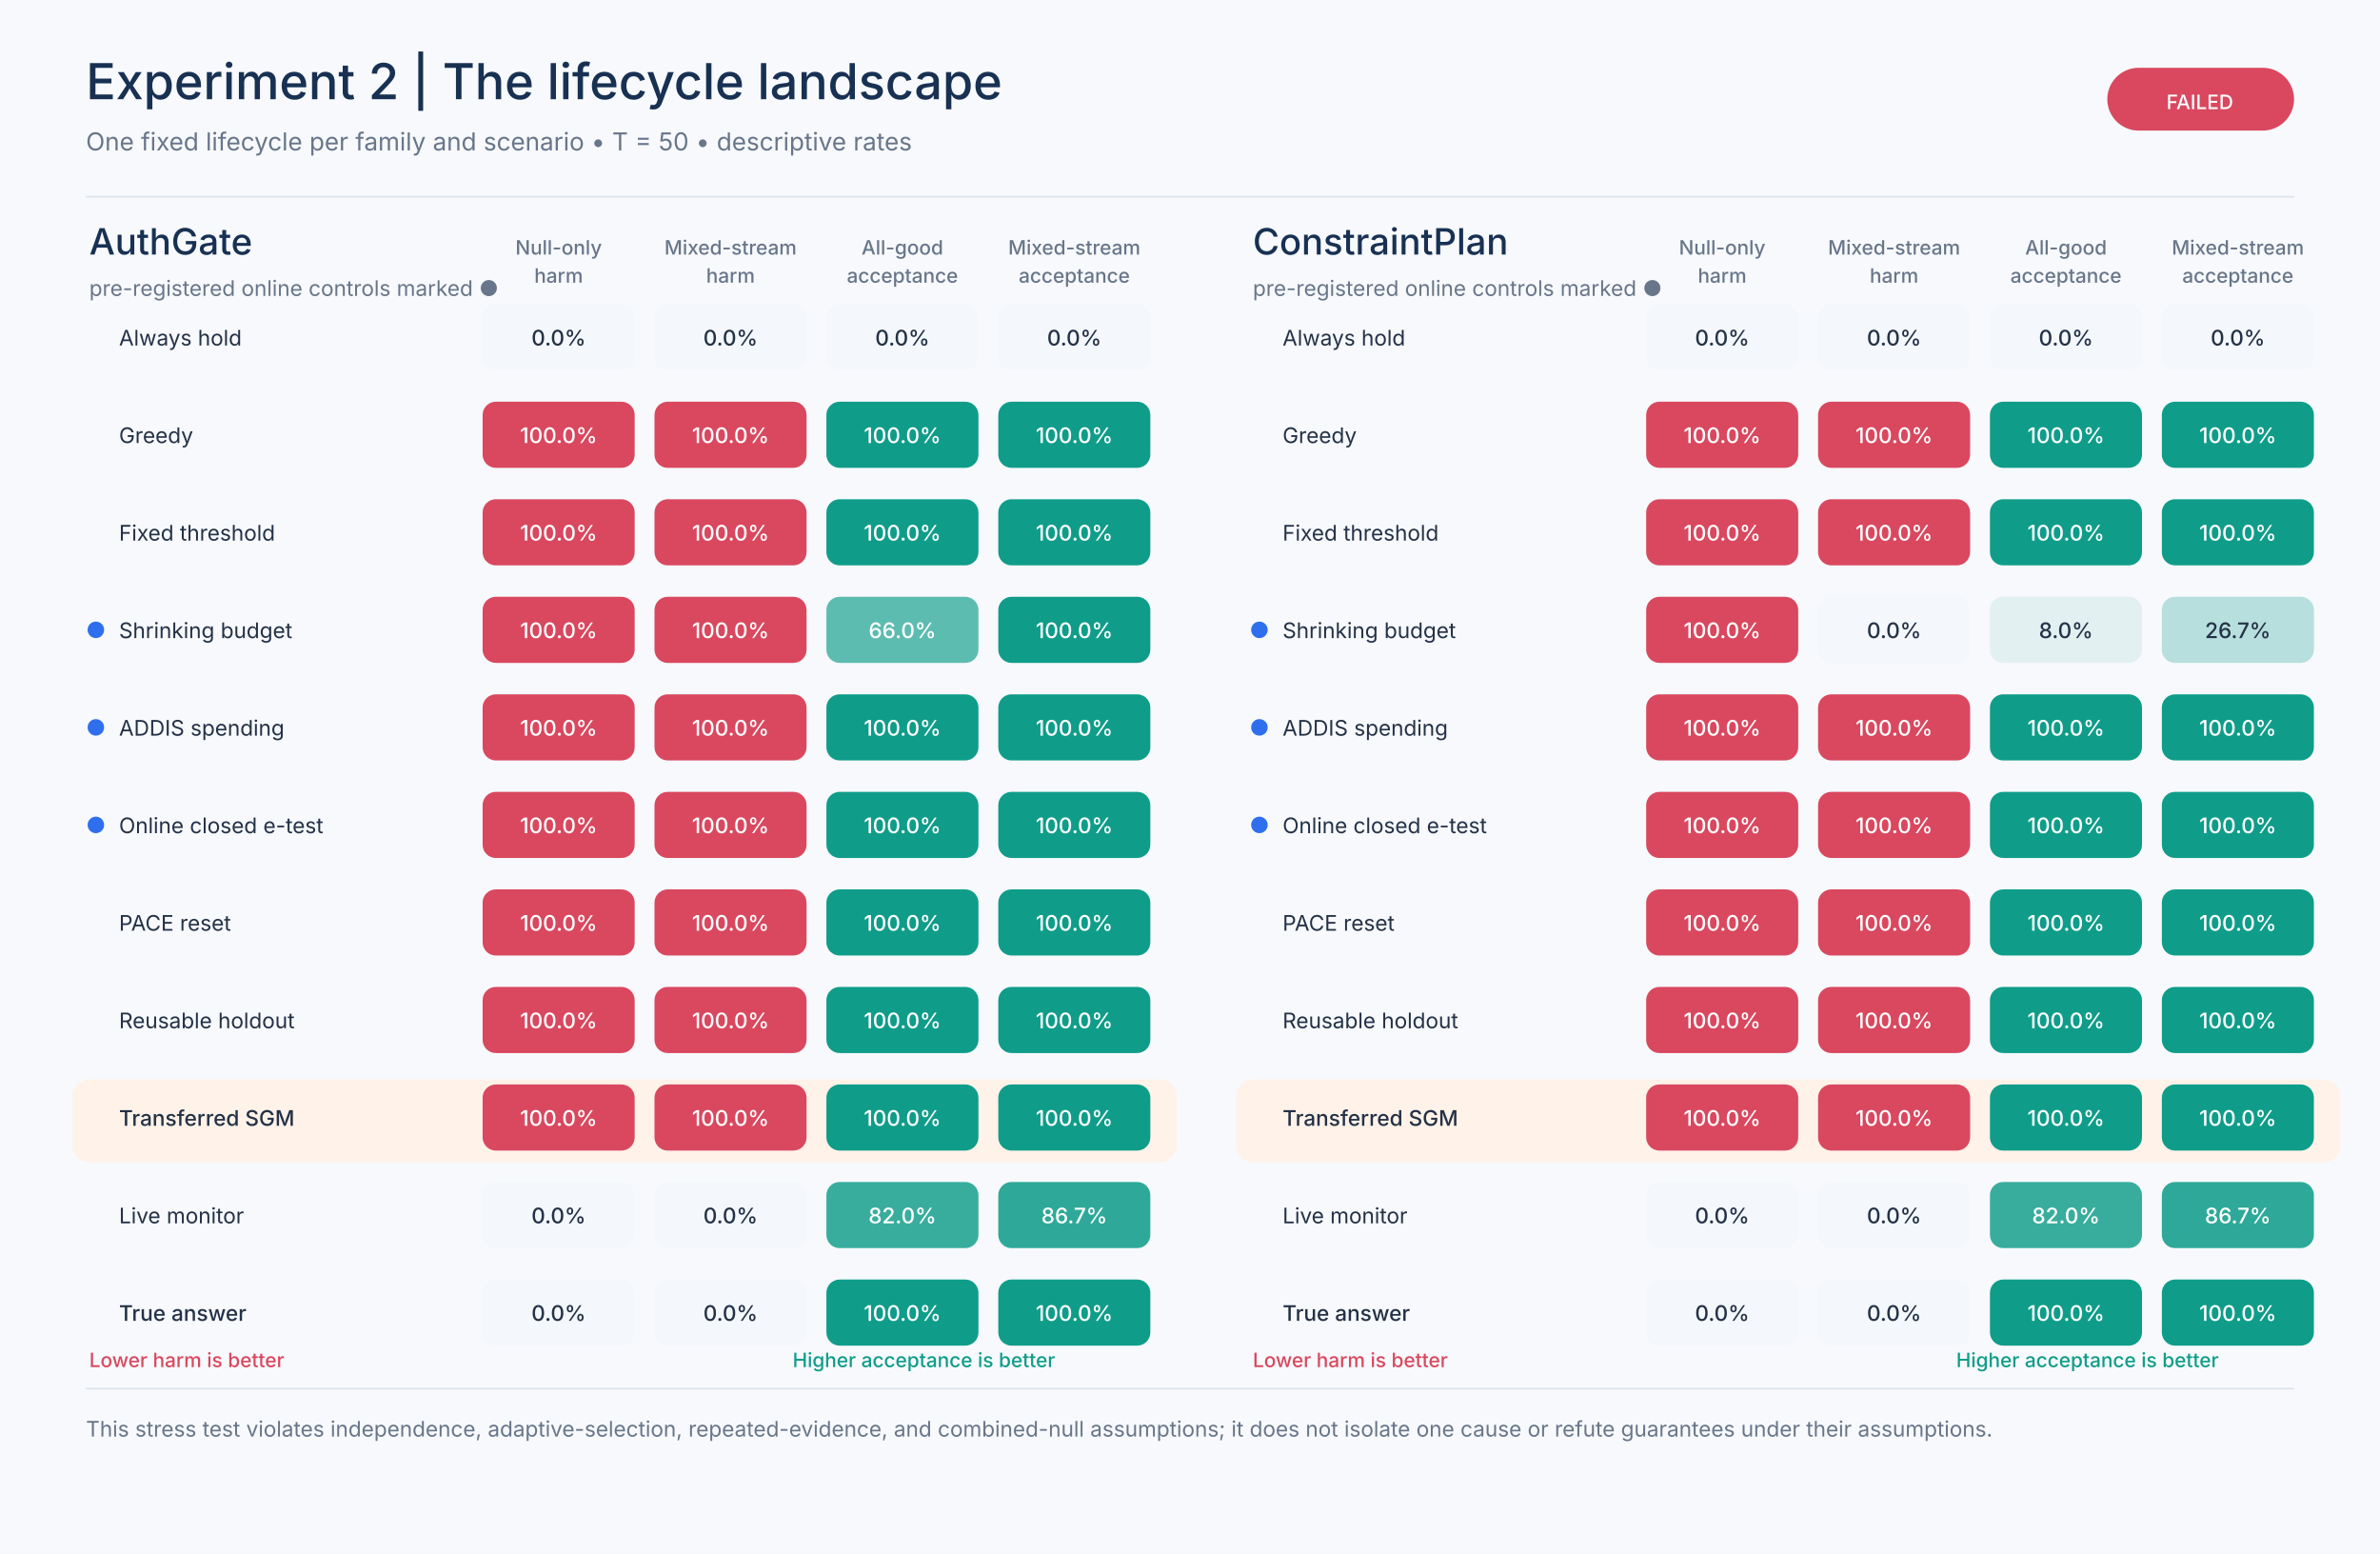
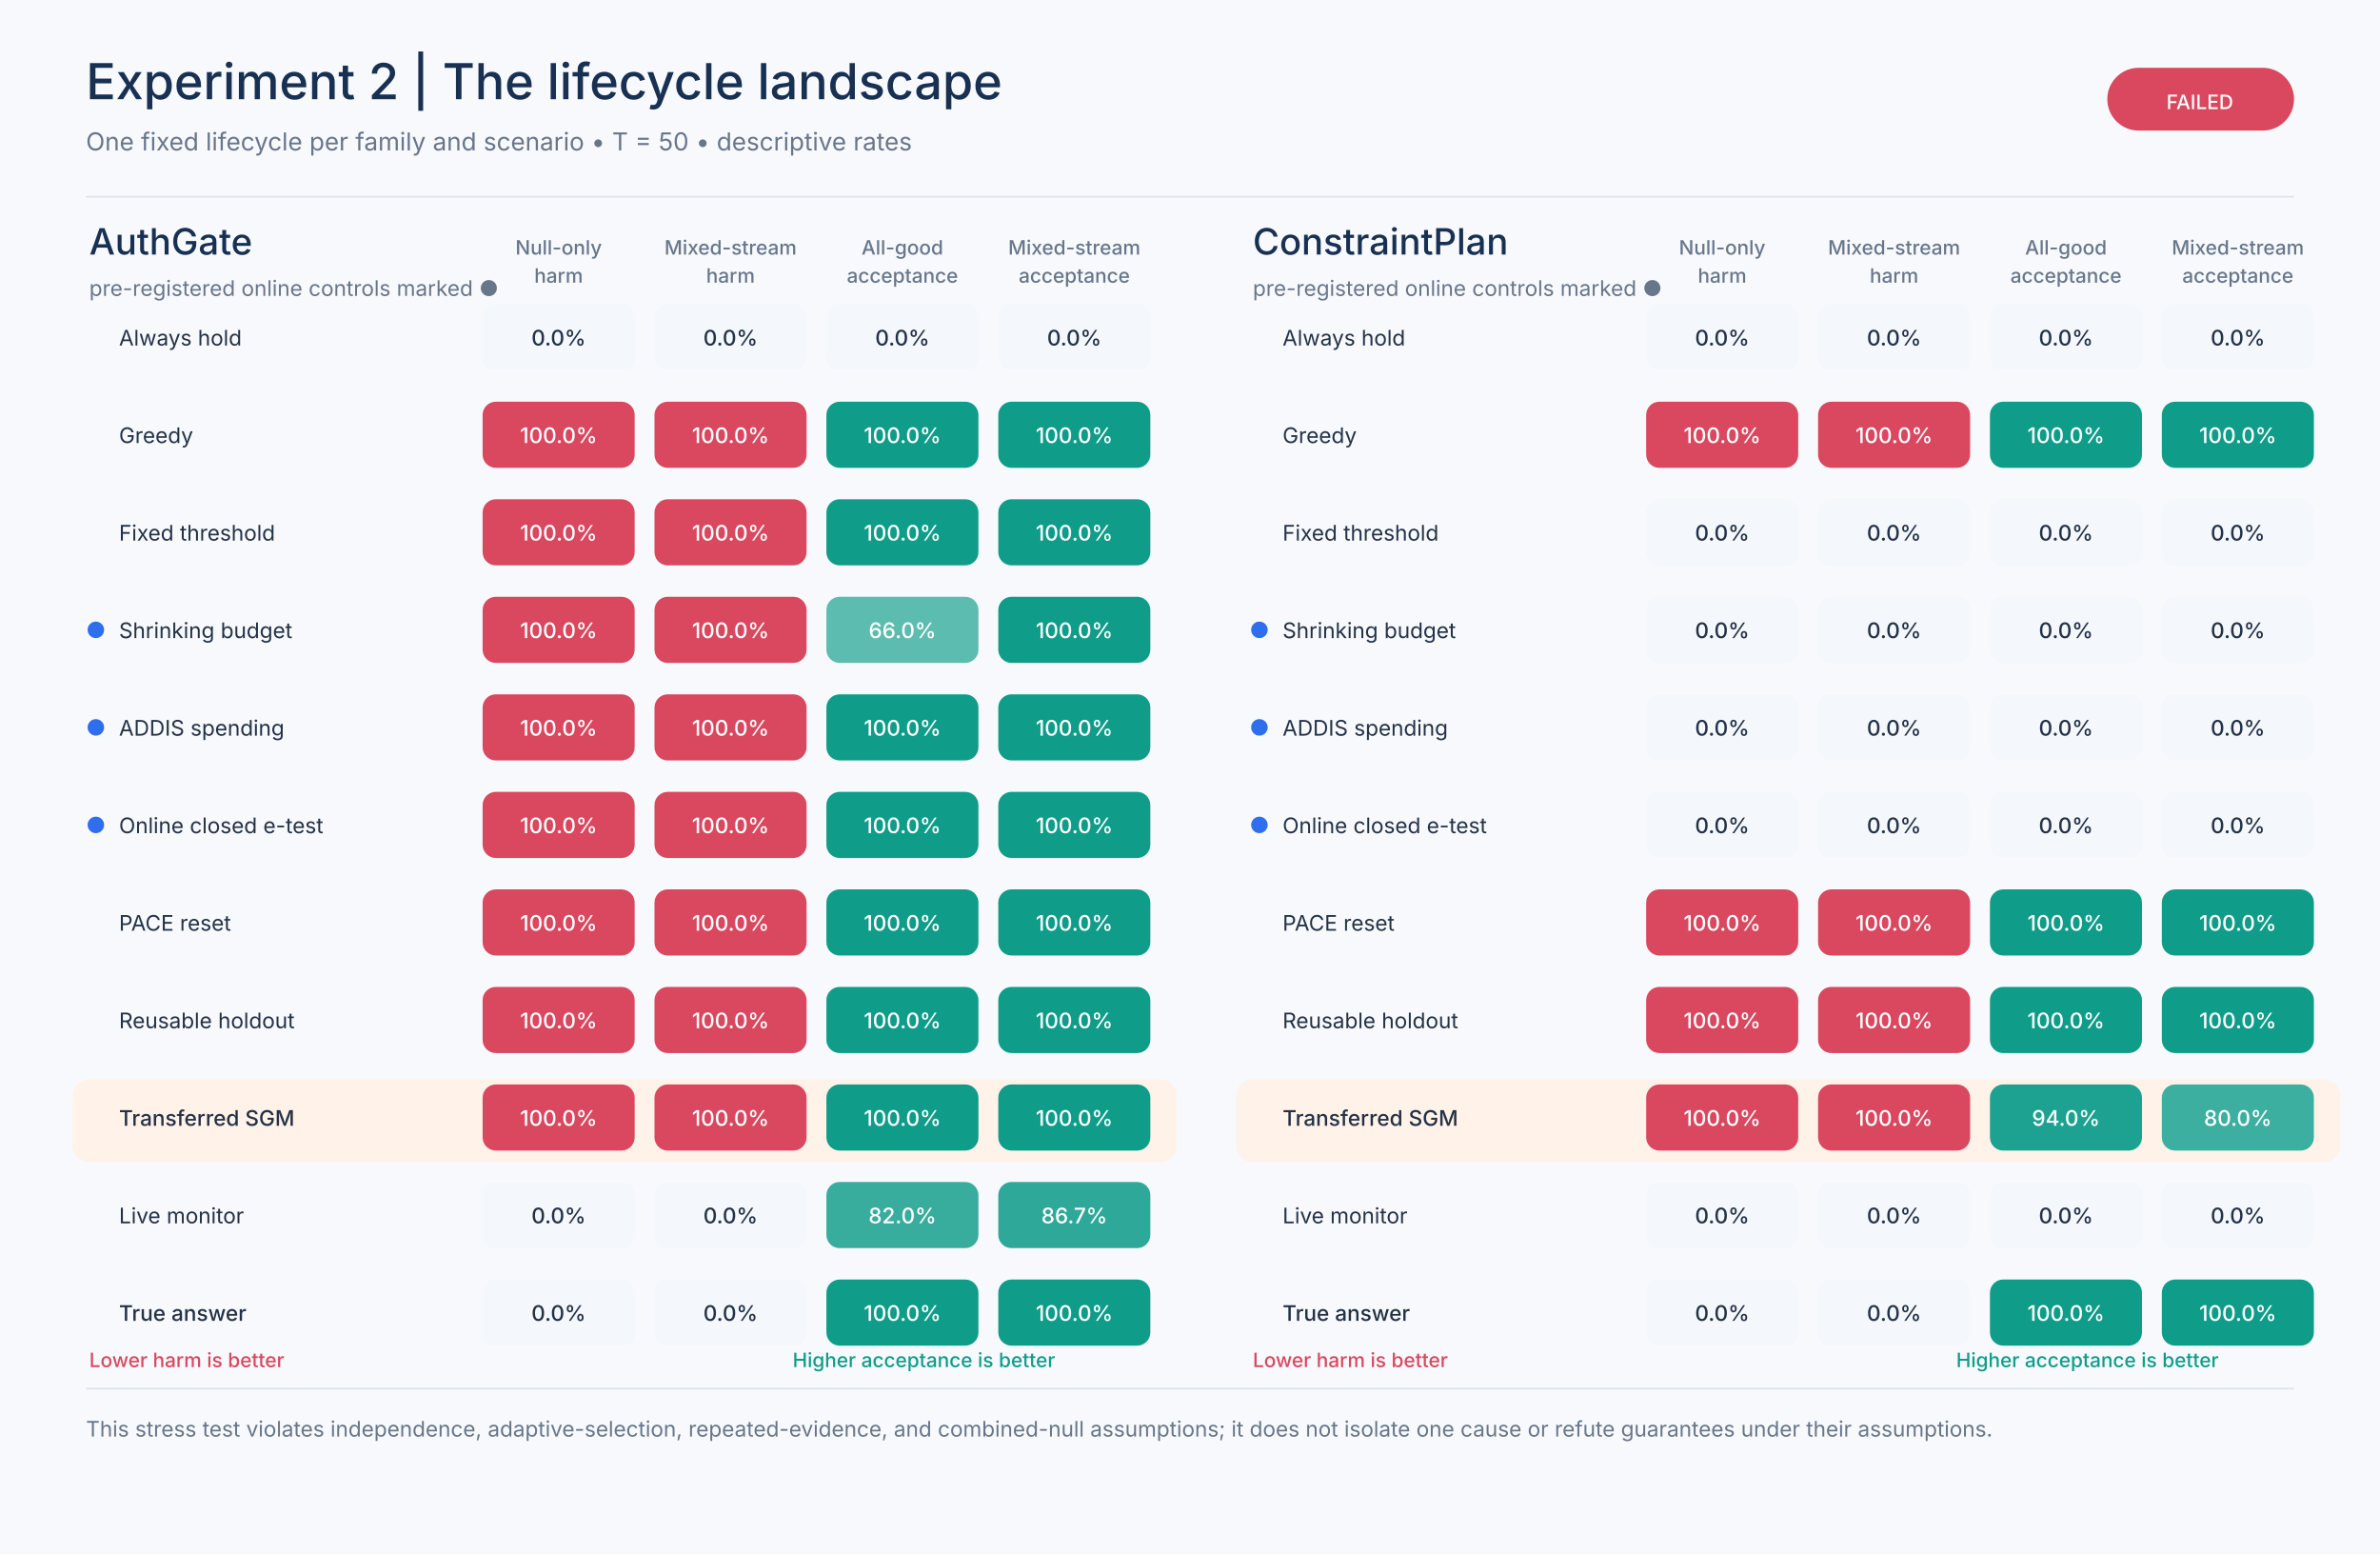
<svg xmlns="http://www.w3.org/2000/svg" width="1440" height="940" viewBox="0 0 1440 940" role="img" aria-labelledby="title description">
  <rect width="1440" height="940" fill="#F7F9FC" />
  <style>text{font-family:-apple-system,BlinkMacSystemFont,"Segoe UI",sans-serif;font-variant-numeric:tabular-nums}</style>
  <text x="52.0" y="60.0" font-size="30" font-weight="500" fill="#183153" text-anchor="start">Experiment 2  |  The lifecycle landscape</text>
  <text x="52.0" y="91.0" font-size="15" font-weight="400" fill="#68768A" text-anchor="start">One fixed lifecycle per family and scenario  •  T = 50  •  descriptive rates</text>
  <rect x="1275.0" y="41.0" width="113.0" height="38.0" rx="19.0" fill="#D9485F" />
  <text x="1331.0" y="66.0" font-size="12" font-weight="500" fill="#FFFFFF" text-anchor="middle">FAILED</text>
  <line x1="52.0" y1="119.0" x2="1388.0" y2="119.0" stroke="#DDE3EC" stroke-width="1" />
  <text x="54.0" y="154.0" font-size="22" font-weight="500" fill="#183153" text-anchor="start">AuthGate</text>
  <text x="54.0" y="179.0" font-size="13" font-weight="400" fill="#68768A" text-anchor="start">pre-registered online controls marked ●</text>
  <text x="338.0" y="154.0" font-size="12" font-weight="500" fill="#68768A" text-anchor="middle">Null-only</text>
  <text x="338.0" y="171.0" font-size="12" font-weight="500" fill="#68768A" text-anchor="middle">harm</text>
  <text x="442.0" y="154.0" font-size="12" font-weight="500" fill="#68768A" text-anchor="middle">Mixed-stream</text>
  <text x="442.0" y="171.0" font-size="12" font-weight="500" fill="#68768A" text-anchor="middle">harm</text>
  <text x="546.0" y="154.0" font-size="12" font-weight="500" fill="#68768A" text-anchor="middle">All-good</text>
  <text x="546.0" y="171.0" font-size="12" font-weight="500" fill="#68768A" text-anchor="middle">acceptance</text>
  <text x="650.0" y="154.0" font-size="12" font-weight="500" fill="#68768A" text-anchor="middle">Mixed-stream</text>
  <text x="650.0" y="171.0" font-size="12" font-weight="500" fill="#68768A" text-anchor="middle">acceptance</text>
  <text x="72.0" y="209.0" font-size="13" font-weight="400" fill="#243247" text-anchor="start">Always hold</text>
  <rect x="292.0" y="184.0" width="92.0" height="40.0" rx="8.0" fill="#F4F7FB" />
  <text x="338.0" y="209.0" font-size="13" font-weight="500" fill="#243247" text-anchor="middle">0.0%</text>
  <rect x="396.0" y="184.0" width="92.0" height="40.0" rx="8.0" fill="#F4F7FB" />
  <text x="442.0" y="209.0" font-size="13" font-weight="500" fill="#243247" text-anchor="middle">0.0%</text>
  <rect x="500.0" y="184.0" width="92.0" height="40.0" rx="8.0" fill="#F4F7FB" />
  <text x="546.0" y="209.0" font-size="13" font-weight="500" fill="#243247" text-anchor="middle">0.0%</text>
  <rect x="604.0" y="184.0" width="92.0" height="40.0" rx="8.0" fill="#F4F7FB" />
  <text x="650.0" y="209.0" font-size="13" font-weight="500" fill="#243247" text-anchor="middle">0.0%</text>
  <text x="72.0" y="268.0" font-size="13" font-weight="400" fill="#243247" text-anchor="start">Greedy</text>
  <rect x="292.0" y="243.0" width="92.0" height="40.0" rx="8.0" fill="#D9485F" />
  <text x="338.0" y="268.0" font-size="13" font-weight="500" fill="#FFFFFF" text-anchor="middle">100.0%</text>
  <rect x="396.0" y="243.0" width="92.0" height="40.0" rx="8.0" fill="#D9485F" />
  <text x="442.0" y="268.0" font-size="13" font-weight="500" fill="#FFFFFF" text-anchor="middle">100.0%</text>
  <rect x="500.0" y="243.0" width="92.0" height="40.0" rx="8.0" fill="#0F9D8A" />
  <text x="546.0" y="268.0" font-size="13" font-weight="500" fill="#FFFFFF" text-anchor="middle">100.0%</text>
  <rect x="604.0" y="243.0" width="92.0" height="40.0" rx="8.0" fill="#0F9D8A" />
  <text x="650.0" y="268.0" font-size="13" font-weight="500" fill="#FFFFFF" text-anchor="middle">100.0%</text>
  <text x="72.0" y="327.0" font-size="13" font-weight="400" fill="#243247" text-anchor="start">Fixed threshold</text>
  <rect x="292.0" y="302.0" width="92.0" height="40.0" rx="8.0" fill="#D9485F" />
  <text x="338.0" y="327.0" font-size="13" font-weight="500" fill="#FFFFFF" text-anchor="middle">100.0%</text>
  <rect x="396.0" y="302.0" width="92.0" height="40.0" rx="8.0" fill="#D9485F" />
  <text x="442.0" y="327.0" font-size="13" font-weight="500" fill="#FFFFFF" text-anchor="middle">100.0%</text>
  <rect x="500.0" y="302.0" width="92.0" height="40.0" rx="8.0" fill="#0F9D8A" />
  <text x="546.0" y="327.0" font-size="13" font-weight="500" fill="#FFFFFF" text-anchor="middle">100.0%</text>
  <rect x="604.0" y="302.0" width="92.0" height="40.0" rx="8.0" fill="#0F9D8A" />
  <text x="650.0" y="327.0" font-size="13" font-weight="500" fill="#FFFFFF" text-anchor="middle">100.0%</text>
  <circle cx="58.0" cy="381.0" r="5.0" fill="#2F6FED" stroke="none" stroke-width="0" />
  <text x="72.0" y="386.0" font-size="13" font-weight="400" fill="#243247" text-anchor="start">Shrinking budget</text>
  <rect x="292.0" y="361.0" width="92.0" height="40.0" rx="8.0" fill="#D9485F" />
  <text x="338.0" y="386.0" font-size="13" font-weight="500" fill="#FFFFFF" text-anchor="middle">100.0%</text>
  <rect x="396.0" y="361.0" width="92.0" height="40.0" rx="8.0" fill="#D9485F" />
  <text x="442.0" y="386.0" font-size="13" font-weight="500" fill="#FFFFFF" text-anchor="middle">100.0%</text>
  <rect x="500.0" y="361.0" width="92.0" height="40.0" rx="8.0" fill="#5DBCB0" />
  <text x="546.0" y="386.0" font-size="13" font-weight="500" fill="#FFFFFF" text-anchor="middle">66.0%</text>
  <rect x="604.0" y="361.0" width="92.0" height="40.0" rx="8.0" fill="#0F9D8A" />
  <text x="650.0" y="386.0" font-size="13" font-weight="500" fill="#FFFFFF" text-anchor="middle">100.0%</text>
  <circle cx="58.0" cy="440.0" r="5.0" fill="#2F6FED" stroke="none" stroke-width="0" />
  <text x="72.0" y="445.0" font-size="13" font-weight="400" fill="#243247" text-anchor="start">ADDIS spending</text>
  <rect x="292.0" y="420.0" width="92.0" height="40.0" rx="8.0" fill="#D9485F" />
  <text x="338.0" y="445.0" font-size="13" font-weight="500" fill="#FFFFFF" text-anchor="middle">100.0%</text>
  <rect x="396.0" y="420.0" width="92.0" height="40.0" rx="8.0" fill="#D9485F" />
  <text x="442.0" y="445.0" font-size="13" font-weight="500" fill="#FFFFFF" text-anchor="middle">100.0%</text>
  <rect x="500.0" y="420.0" width="92.0" height="40.0" rx="8.0" fill="#0F9D8A" />
  <text x="546.0" y="445.0" font-size="13" font-weight="500" fill="#FFFFFF" text-anchor="middle">100.0%</text>
  <rect x="604.0" y="420.0" width="92.0" height="40.0" rx="8.0" fill="#0F9D8A" />
  <text x="650.0" y="445.0" font-size="13" font-weight="500" fill="#FFFFFF" text-anchor="middle">100.0%</text>
  <circle cx="58.0" cy="499.0" r="5.0" fill="#2F6FED" stroke="none" stroke-width="0" />
  <text x="72.0" y="504.0" font-size="13" font-weight="400" fill="#243247" text-anchor="start">Online closed e-test</text>
  <rect x="292.0" y="479.0" width="92.0" height="40.0" rx="8.0" fill="#D9485F" />
  <text x="338.0" y="504.0" font-size="13" font-weight="500" fill="#FFFFFF" text-anchor="middle">100.0%</text>
  <rect x="396.0" y="479.0" width="92.0" height="40.0" rx="8.0" fill="#D9485F" />
  <text x="442.0" y="504.0" font-size="13" font-weight="500" fill="#FFFFFF" text-anchor="middle">100.0%</text>
  <rect x="500.0" y="479.0" width="92.0" height="40.0" rx="8.0" fill="#0F9D8A" />
  <text x="546.0" y="504.0" font-size="13" font-weight="500" fill="#FFFFFF" text-anchor="middle">100.0%</text>
  <rect x="604.0" y="479.0" width="92.0" height="40.0" rx="8.0" fill="#0F9D8A" />
  <text x="650.0" y="504.0" font-size="13" font-weight="500" fill="#FFFFFF" text-anchor="middle">100.0%</text>
  <text x="72.0" y="563.0" font-size="13" font-weight="400" fill="#243247" text-anchor="start">PACE reset</text>
  <rect x="292.0" y="538.0" width="92.0" height="40.0" rx="8.0" fill="#D9485F" />
  <text x="338.0" y="563.0" font-size="13" font-weight="500" fill="#FFFFFF" text-anchor="middle">100.0%</text>
  <rect x="396.0" y="538.0" width="92.0" height="40.0" rx="8.0" fill="#D9485F" />
  <text x="442.0" y="563.0" font-size="13" font-weight="500" fill="#FFFFFF" text-anchor="middle">100.0%</text>
  <rect x="500.0" y="538.0" width="92.0" height="40.0" rx="8.0" fill="#0F9D8A" />
  <text x="546.0" y="563.0" font-size="13" font-weight="500" fill="#FFFFFF" text-anchor="middle">100.0%</text>
  <rect x="604.0" y="538.0" width="92.0" height="40.0" rx="8.0" fill="#0F9D8A" />
  <text x="650.0" y="563.0" font-size="13" font-weight="500" fill="#FFFFFF" text-anchor="middle">100.0%</text>
  <text x="72.0" y="622.0" font-size="13" font-weight="400" fill="#243247" text-anchor="start">Reusable holdout</text>
  <rect x="292.0" y="597.0" width="92.0" height="40.0" rx="8.0" fill="#D9485F" />
  <text x="338.0" y="622.0" font-size="13" font-weight="500" fill="#FFFFFF" text-anchor="middle">100.0%</text>
  <rect x="396.0" y="597.0" width="92.0" height="40.0" rx="8.0" fill="#D9485F" />
  <text x="442.0" y="622.0" font-size="13" font-weight="500" fill="#FFFFFF" text-anchor="middle">100.0%</text>
  <rect x="500.0" y="597.0" width="92.0" height="40.0" rx="8.0" fill="#0F9D8A" />
  <text x="546.0" y="622.0" font-size="13" font-weight="500" fill="#FFFFFF" text-anchor="middle">100.0%</text>
  <rect x="604.0" y="597.0" width="92.0" height="40.0" rx="8.0" fill="#0F9D8A" />
  <text x="650.0" y="622.0" font-size="13" font-weight="500" fill="#FFFFFF" text-anchor="middle">100.0%</text>
  <rect x="44.0" y="653.0" width="668.0" height="50.0" rx="10.0" fill="#FFF2E8" />
  <text x="72.0" y="681.0" font-size="13" font-weight="500" fill="#243247" text-anchor="start">Transferred SGM</text>
  <rect x="292.0" y="656.0" width="92.0" height="40.0" rx="8.0" fill="#D9485F" />
  <text x="338.0" y="681.0" font-size="13" font-weight="500" fill="#FFFFFF" text-anchor="middle">100.0%</text>
  <rect x="396.0" y="656.0" width="92.0" height="40.0" rx="8.0" fill="#D9485F" />
  <text x="442.0" y="681.0" font-size="13" font-weight="500" fill="#FFFFFF" text-anchor="middle">100.0%</text>
  <rect x="500.0" y="656.0" width="92.0" height="40.0" rx="8.0" fill="#0F9D8A" />
  <text x="546.0" y="681.0" font-size="13" font-weight="500" fill="#FFFFFF" text-anchor="middle">100.0%</text>
  <rect x="604.0" y="656.0" width="92.0" height="40.0" rx="8.0" fill="#0F9D8A" />
  <text x="650.0" y="681.0" font-size="13" font-weight="500" fill="#FFFFFF" text-anchor="middle">100.0%</text>
  <text x="72.0" y="740.0" font-size="13" font-weight="400" fill="#243247" text-anchor="start">Live monitor</text>
  <rect x="292.0" y="715.0" width="92.0" height="40.0" rx="8.0" fill="#F4F7FB" />
  <text x="338.0" y="740.0" font-size="13" font-weight="500" fill="#243247" text-anchor="middle">0.0%</text>
  <rect x="396.0" y="715.0" width="92.0" height="40.0" rx="8.0" fill="#F4F7FB" />
  <text x="442.0" y="740.0" font-size="13" font-weight="500" fill="#243247" text-anchor="middle">0.0%</text>
  <rect x="500.0" y="715.0" width="92.0" height="40.0" rx="8.0" fill="#38AD9E" />
  <text x="546.0" y="740.0" font-size="13" font-weight="500" fill="#FFFFFF" text-anchor="middle">82.0%</text>
  <rect x="604.0" y="715.0" width="92.0" height="40.0" rx="8.0" fill="#2EA999" />
  <text x="650.0" y="740.0" font-size="13" font-weight="500" fill="#FFFFFF" text-anchor="middle">86.7%</text>
  <text x="72.0" y="799.0" font-size="13" font-weight="500" fill="#243247" text-anchor="start">True answer</text>
  <rect x="292.0" y="774.0" width="92.0" height="40.0" rx="8.0" fill="#F4F7FB" />
  <text x="338.0" y="799.0" font-size="13" font-weight="500" fill="#243247" text-anchor="middle">0.0%</text>
  <rect x="396.0" y="774.0" width="92.0" height="40.0" rx="8.0" fill="#F4F7FB" />
  <text x="442.0" y="799.0" font-size="13" font-weight="500" fill="#243247" text-anchor="middle">0.0%</text>
  <rect x="500.0" y="774.0" width="92.0" height="40.0" rx="8.0" fill="#0F9D8A" />
  <text x="546.0" y="799.0" font-size="13" font-weight="500" fill="#FFFFFF" text-anchor="middle">100.0%</text>
  <rect x="604.0" y="774.0" width="92.0" height="40.0" rx="8.0" fill="#0F9D8A" />
  <text x="650.0" y="799.0" font-size="13" font-weight="500" fill="#FFFFFF" text-anchor="middle">100.0%</text>
  <text x="54.0" y="827.0" font-size="12" font-weight="500" fill="#D9485F" text-anchor="start">Lower harm is better</text>
  <text x="559.0" y="827.0" font-size="12" font-weight="500" fill="#0F9D8A" text-anchor="middle">Higher acceptance is better</text>
  <text x="758.0" y="154.0" font-size="22" font-weight="500" fill="#183153" text-anchor="start">ConstraintPlan</text>
  <text x="758.0" y="179.0" font-size="13" font-weight="400" fill="#68768A" text-anchor="start">pre-registered online controls marked ●</text>
  <text x="1042.0" y="154.0" font-size="12" font-weight="500" fill="#68768A" text-anchor="middle">Null-only</text>
  <text x="1042.0" y="171.0" font-size="12" font-weight="500" fill="#68768A" text-anchor="middle">harm</text>
  <text x="1146.0" y="154.0" font-size="12" font-weight="500" fill="#68768A" text-anchor="middle">Mixed-stream</text>
  <text x="1146.0" y="171.0" font-size="12" font-weight="500" fill="#68768A" text-anchor="middle">harm</text>
  <text x="1250.0" y="154.0" font-size="12" font-weight="500" fill="#68768A" text-anchor="middle">All-good</text>
  <text x="1250.0" y="171.0" font-size="12" font-weight="500" fill="#68768A" text-anchor="middle">acceptance</text>
  <text x="1354.0" y="154.0" font-size="12" font-weight="500" fill="#68768A" text-anchor="middle">Mixed-stream</text>
  <text x="1354.0" y="171.0" font-size="12" font-weight="500" fill="#68768A" text-anchor="middle">acceptance</text>
  <text x="776.0" y="209.0" font-size="13" font-weight="400" fill="#243247" text-anchor="start">Always hold</text>
  <rect x="996.0" y="184.0" width="92.0" height="40.0" rx="8.0" fill="#F4F7FB" />
  <text x="1042.0" y="209.0" font-size="13" font-weight="500" fill="#243247" text-anchor="middle">0.0%</text>
  <rect x="1100.0" y="184.0" width="92.0" height="40.0" rx="8.0" fill="#F4F7FB" />
  <text x="1146.0" y="209.0" font-size="13" font-weight="500" fill="#243247" text-anchor="middle">0.0%</text>
  <rect x="1204.0" y="184.0" width="92.0" height="40.0" rx="8.0" fill="#F4F7FB" />
  <text x="1250.0" y="209.0" font-size="13" font-weight="500" fill="#243247" text-anchor="middle">0.0%</text>
  <rect x="1308.0" y="184.0" width="92.0" height="40.0" rx="8.0" fill="#F4F7FB" />
  <text x="1354.0" y="209.0" font-size="13" font-weight="500" fill="#243247" text-anchor="middle">0.0%</text>
  <text x="776.0" y="268.0" font-size="13" font-weight="400" fill="#243247" text-anchor="start">Greedy</text>
  <rect x="996.0" y="243.0" width="92.0" height="40.0" rx="8.0" fill="#D9485F" />
  <text x="1042.0" y="268.0" font-size="13" font-weight="500" fill="#FFFFFF" text-anchor="middle">100.0%</text>
  <rect x="1100.0" y="243.0" width="92.0" height="40.0" rx="8.0" fill="#D9485F" />
  <text x="1146.0" y="268.0" font-size="13" font-weight="500" fill="#FFFFFF" text-anchor="middle">100.0%</text>
  <rect x="1204.0" y="243.0" width="92.0" height="40.0" rx="8.0" fill="#0F9D8A" />
  <text x="1250.0" y="268.0" font-size="13" font-weight="500" fill="#FFFFFF" text-anchor="middle">100.0%</text>
  <rect x="1308.0" y="243.0" width="92.0" height="40.0" rx="8.0" fill="#0F9D8A" />
  <text x="1354.0" y="268.0" font-size="13" font-weight="500" fill="#FFFFFF" text-anchor="middle">100.0%</text>
  <text x="776.0" y="327.0" font-size="13" font-weight="400" fill="#243247" text-anchor="start">Fixed threshold</text>
-   <rect x="996.0" y="302.0" width="92.0" height="40.0" rx="8.0" fill="#D9485F" />
-   <text x="1042.0" y="327.0" font-size="13" font-weight="500" fill="#FFFFFF" text-anchor="middle">100.0%</text>
-   <rect x="1100.0" y="302.0" width="92.0" height="40.0" rx="8.0" fill="#D9485F" />
-   <text x="1146.0" y="327.0" font-size="13" font-weight="500" fill="#FFFFFF" text-anchor="middle">100.0%</text>
-   <rect x="1204.0" y="302.0" width="92.0" height="40.0" rx="8.0" fill="#0F9D8A" />
-   <text x="1250.0" y="327.0" font-size="13" font-weight="500" fill="#FFFFFF" text-anchor="middle">100.0%</text>
-   <rect x="1308.0" y="302.0" width="92.0" height="40.0" rx="8.0" fill="#0F9D8A" />
-   <text x="1354.0" y="327.0" font-size="13" font-weight="500" fill="#FFFFFF" text-anchor="middle">100.0%</text>
+   <rect x="996.0" y="302.0" width="92.0" height="40.0" rx="8.0" fill="#F4F7FB" />
+   <text x="1042.0" y="327.0" font-size="13" font-weight="500" fill="#243247" text-anchor="middle">0.0%</text>
+   <rect x="1100.0" y="302.0" width="92.0" height="40.0" rx="8.0" fill="#F4F7FB" />
+   <text x="1146.0" y="327.0" font-size="13" font-weight="500" fill="#243247" text-anchor="middle">0.0%</text>
+   <rect x="1204.0" y="302.0" width="92.0" height="40.0" rx="8.0" fill="#F4F7FB" />
+   <text x="1250.0" y="327.0" font-size="13" font-weight="500" fill="#243247" text-anchor="middle">0.0%</text>
+   <rect x="1308.0" y="302.0" width="92.0" height="40.0" rx="8.0" fill="#F4F7FB" />
+   <text x="1354.0" y="327.0" font-size="13" font-weight="500" fill="#243247" text-anchor="middle">0.0%</text>
  <circle cx="762.0" cy="381.0" r="5.0" fill="#2F6FED" stroke="none" stroke-width="0" />
  <text x="776.0" y="386.0" font-size="13" font-weight="400" fill="#243247" text-anchor="start">Shrinking budget</text>
-   <rect x="996.0" y="361.0" width="92.0" height="40.0" rx="8.0" fill="#D9485F" />
-   <text x="1042.0" y="386.0" font-size="13" font-weight="500" fill="#FFFFFF" text-anchor="middle">100.0%</text>
+   <rect x="996.0" y="361.0" width="92.0" height="40.0" rx="8.0" fill="#F4F7FB" />
+   <text x="1042.0" y="386.0" font-size="13" font-weight="500" fill="#243247" text-anchor="middle">0.0%</text>
  <rect x="1100.0" y="361.0" width="92.0" height="40.0" rx="8.0" fill="#F4F7FB" />
  <text x="1146.0" y="386.0" font-size="13" font-weight="500" fill="#243247" text-anchor="middle">0.0%</text>
-   <rect x="1204.0" y="361.0" width="92.0" height="40.0" rx="8.0" fill="#E2F0F2" />
-   <text x="1250.0" y="386.0" font-size="13" font-weight="500" fill="#243247" text-anchor="middle">8.0%</text>
-   <rect x="1308.0" y="361.0" width="92.0" height="40.0" rx="8.0" fill="#B7DFDD" />
-   <text x="1354.0" y="386.0" font-size="13" font-weight="500" fill="#243247" text-anchor="middle">26.7%</text>
+   <rect x="1204.0" y="361.0" width="92.0" height="40.0" rx="8.0" fill="#F4F7FB" />
+   <text x="1250.0" y="386.0" font-size="13" font-weight="500" fill="#243247" text-anchor="middle">0.0%</text>
+   <rect x="1308.0" y="361.0" width="92.0" height="40.0" rx="8.0" fill="#F4F7FB" />
+   <text x="1354.0" y="386.0" font-size="13" font-weight="500" fill="#243247" text-anchor="middle">0.0%</text>
  <circle cx="762.0" cy="440.0" r="5.0" fill="#2F6FED" stroke="none" stroke-width="0" />
  <text x="776.0" y="445.0" font-size="13" font-weight="400" fill="#243247" text-anchor="start">ADDIS spending</text>
-   <rect x="996.0" y="420.0" width="92.0" height="40.0" rx="8.0" fill="#D9485F" />
-   <text x="1042.0" y="445.0" font-size="13" font-weight="500" fill="#FFFFFF" text-anchor="middle">100.0%</text>
-   <rect x="1100.0" y="420.0" width="92.0" height="40.0" rx="8.0" fill="#D9485F" />
-   <text x="1146.0" y="445.0" font-size="13" font-weight="500" fill="#FFFFFF" text-anchor="middle">100.0%</text>
-   <rect x="1204.0" y="420.0" width="92.0" height="40.0" rx="8.0" fill="#0F9D8A" />
-   <text x="1250.0" y="445.0" font-size="13" font-weight="500" fill="#FFFFFF" text-anchor="middle">100.0%</text>
-   <rect x="1308.0" y="420.0" width="92.0" height="40.0" rx="8.0" fill="#0F9D8A" />
-   <text x="1354.0" y="445.0" font-size="13" font-weight="500" fill="#FFFFFF" text-anchor="middle">100.0%</text>
+   <rect x="996.0" y="420.0" width="92.0" height="40.0" rx="8.0" fill="#F4F7FB" />
+   <text x="1042.0" y="445.0" font-size="13" font-weight="500" fill="#243247" text-anchor="middle">0.0%</text>
+   <rect x="1100.0" y="420.0" width="92.0" height="40.0" rx="8.0" fill="#F4F7FB" />
+   <text x="1146.0" y="445.0" font-size="13" font-weight="500" fill="#243247" text-anchor="middle">0.0%</text>
+   <rect x="1204.0" y="420.0" width="92.0" height="40.0" rx="8.0" fill="#F4F7FB" />
+   <text x="1250.0" y="445.0" font-size="13" font-weight="500" fill="#243247" text-anchor="middle">0.0%</text>
+   <rect x="1308.0" y="420.0" width="92.0" height="40.0" rx="8.0" fill="#F4F7FB" />
+   <text x="1354.0" y="445.0" font-size="13" font-weight="500" fill="#243247" text-anchor="middle">0.0%</text>
  <circle cx="762.0" cy="499.0" r="5.0" fill="#2F6FED" stroke="none" stroke-width="0" />
  <text x="776.0" y="504.0" font-size="13" font-weight="400" fill="#243247" text-anchor="start">Online closed e-test</text>
-   <rect x="996.0" y="479.0" width="92.0" height="40.0" rx="8.0" fill="#D9485F" />
-   <text x="1042.0" y="504.0" font-size="13" font-weight="500" fill="#FFFFFF" text-anchor="middle">100.0%</text>
-   <rect x="1100.0" y="479.0" width="92.0" height="40.0" rx="8.0" fill="#D9485F" />
-   <text x="1146.0" y="504.0" font-size="13" font-weight="500" fill="#FFFFFF" text-anchor="middle">100.0%</text>
-   <rect x="1204.0" y="479.0" width="92.0" height="40.0" rx="8.0" fill="#0F9D8A" />
-   <text x="1250.0" y="504.0" font-size="13" font-weight="500" fill="#FFFFFF" text-anchor="middle">100.0%</text>
-   <rect x="1308.0" y="479.0" width="92.0" height="40.0" rx="8.0" fill="#0F9D8A" />
-   <text x="1354.0" y="504.0" font-size="13" font-weight="500" fill="#FFFFFF" text-anchor="middle">100.0%</text>
+   <rect x="996.0" y="479.0" width="92.0" height="40.0" rx="8.0" fill="#F4F7FB" />
+   <text x="1042.0" y="504.0" font-size="13" font-weight="500" fill="#243247" text-anchor="middle">0.0%</text>
+   <rect x="1100.0" y="479.0" width="92.0" height="40.0" rx="8.0" fill="#F4F7FB" />
+   <text x="1146.0" y="504.0" font-size="13" font-weight="500" fill="#243247" text-anchor="middle">0.0%</text>
+   <rect x="1204.0" y="479.0" width="92.0" height="40.0" rx="8.0" fill="#F4F7FB" />
+   <text x="1250.0" y="504.0" font-size="13" font-weight="500" fill="#243247" text-anchor="middle">0.0%</text>
+   <rect x="1308.0" y="479.0" width="92.0" height="40.0" rx="8.0" fill="#F4F7FB" />
+   <text x="1354.0" y="504.0" font-size="13" font-weight="500" fill="#243247" text-anchor="middle">0.0%</text>
  <text x="776.0" y="563.0" font-size="13" font-weight="400" fill="#243247" text-anchor="start">PACE reset</text>
  <rect x="996.0" y="538.0" width="92.0" height="40.0" rx="8.0" fill="#D9485F" />
  <text x="1042.0" y="563.0" font-size="13" font-weight="500" fill="#FFFFFF" text-anchor="middle">100.0%</text>
  <rect x="1100.0" y="538.0" width="92.0" height="40.0" rx="8.0" fill="#D9485F" />
  <text x="1146.0" y="563.0" font-size="13" font-weight="500" fill="#FFFFFF" text-anchor="middle">100.0%</text>
  <rect x="1204.0" y="538.0" width="92.0" height="40.0" rx="8.0" fill="#0F9D8A" />
  <text x="1250.0" y="563.0" font-size="13" font-weight="500" fill="#FFFFFF" text-anchor="middle">100.0%</text>
  <rect x="1308.0" y="538.0" width="92.0" height="40.0" rx="8.0" fill="#0F9D8A" />
  <text x="1354.0" y="563.0" font-size="13" font-weight="500" fill="#FFFFFF" text-anchor="middle">100.0%</text>
  <text x="776.0" y="622.0" font-size="13" font-weight="400" fill="#243247" text-anchor="start">Reusable holdout</text>
  <rect x="996.0" y="597.0" width="92.0" height="40.0" rx="8.0" fill="#D9485F" />
  <text x="1042.0" y="622.0" font-size="13" font-weight="500" fill="#FFFFFF" text-anchor="middle">100.0%</text>
  <rect x="1100.0" y="597.0" width="92.0" height="40.0" rx="8.0" fill="#D9485F" />
  <text x="1146.0" y="622.0" font-size="13" font-weight="500" fill="#FFFFFF" text-anchor="middle">100.0%</text>
  <rect x="1204.0" y="597.0" width="92.0" height="40.0" rx="8.0" fill="#0F9D8A" />
  <text x="1250.0" y="622.0" font-size="13" font-weight="500" fill="#FFFFFF" text-anchor="middle">100.0%</text>
  <rect x="1308.0" y="597.0" width="92.0" height="40.0" rx="8.0" fill="#0F9D8A" />
  <text x="1354.0" y="622.0" font-size="13" font-weight="500" fill="#FFFFFF" text-anchor="middle">100.0%</text>
  <rect x="748.0" y="653.0" width="668.0" height="50.0" rx="10.0" fill="#FFF2E8" />
  <text x="776.0" y="681.0" font-size="13" font-weight="500" fill="#243247" text-anchor="start">Transferred SGM</text>
  <rect x="996.0" y="656.0" width="92.0" height="40.0" rx="8.0" fill="#D9485F" />
  <text x="1042.0" y="681.0" font-size="13" font-weight="500" fill="#FFFFFF" text-anchor="middle">100.0%</text>
  <rect x="1100.0" y="656.0" width="92.0" height="40.0" rx="8.0" fill="#D9485F" />
  <text x="1146.0" y="681.0" font-size="13" font-weight="500" fill="#FFFFFF" text-anchor="middle">100.0%</text>
-   <rect x="1204.0" y="656.0" width="92.0" height="40.0" rx="8.0" fill="#0F9D8A" />
-   <text x="1250.0" y="681.0" font-size="13" font-weight="500" fill="#FFFFFF" text-anchor="middle">100.0%</text>
-   <rect x="1308.0" y="656.0" width="92.0" height="40.0" rx="8.0" fill="#0F9D8A" />
-   <text x="1354.0" y="681.0" font-size="13" font-weight="500" fill="#FFFFFF" text-anchor="middle">100.0%</text>
+   <rect x="1204.0" y="656.0" width="92.0" height="40.0" rx="8.0" fill="#1DA291" />
+   <text x="1250.0" y="681.0" font-size="13" font-weight="500" fill="#FFFFFF" text-anchor="middle">94.0%</text>
+   <rect x="1308.0" y="656.0" width="92.0" height="40.0" rx="8.0" fill="#3DAFA1" />
+   <text x="1354.0" y="681.0" font-size="13" font-weight="500" fill="#FFFFFF" text-anchor="middle">80.0%</text>
  <text x="776.0" y="740.0" font-size="13" font-weight="400" fill="#243247" text-anchor="start">Live monitor</text>
  <rect x="996.0" y="715.0" width="92.0" height="40.0" rx="8.0" fill="#F4F7FB" />
  <text x="1042.0" y="740.0" font-size="13" font-weight="500" fill="#243247" text-anchor="middle">0.0%</text>
  <rect x="1100.0" y="715.0" width="92.0" height="40.0" rx="8.0" fill="#F4F7FB" />
  <text x="1146.0" y="740.0" font-size="13" font-weight="500" fill="#243247" text-anchor="middle">0.0%</text>
-   <rect x="1204.0" y="715.0" width="92.0" height="40.0" rx="8.0" fill="#38AD9E" />
-   <text x="1250.0" y="740.0" font-size="13" font-weight="500" fill="#FFFFFF" text-anchor="middle">82.0%</text>
-   <rect x="1308.0" y="715.0" width="92.0" height="40.0" rx="8.0" fill="#2EA999" />
-   <text x="1354.0" y="740.0" font-size="13" font-weight="500" fill="#FFFFFF" text-anchor="middle">86.7%</text>
+   <rect x="1204.0" y="715.0" width="92.0" height="40.0" rx="8.0" fill="#F4F7FB" />
+   <text x="1250.0" y="740.0" font-size="13" font-weight="500" fill="#243247" text-anchor="middle">0.0%</text>
+   <rect x="1308.0" y="715.0" width="92.0" height="40.0" rx="8.0" fill="#F4F7FB" />
+   <text x="1354.0" y="740.0" font-size="13" font-weight="500" fill="#243247" text-anchor="middle">0.0%</text>
  <text x="776.0" y="799.0" font-size="13" font-weight="500" fill="#243247" text-anchor="start">True answer</text>
  <rect x="996.0" y="774.0" width="92.0" height="40.0" rx="8.0" fill="#F4F7FB" />
  <text x="1042.0" y="799.0" font-size="13" font-weight="500" fill="#243247" text-anchor="middle">0.0%</text>
  <rect x="1100.0" y="774.0" width="92.0" height="40.0" rx="8.0" fill="#F4F7FB" />
  <text x="1146.0" y="799.0" font-size="13" font-weight="500" fill="#243247" text-anchor="middle">0.0%</text>
  <rect x="1204.0" y="774.0" width="92.0" height="40.0" rx="8.0" fill="#0F9D8A" />
  <text x="1250.0" y="799.0" font-size="13" font-weight="500" fill="#FFFFFF" text-anchor="middle">100.0%</text>
  <rect x="1308.0" y="774.0" width="92.0" height="40.0" rx="8.0" fill="#0F9D8A" />
  <text x="1354.0" y="799.0" font-size="13" font-weight="500" fill="#FFFFFF" text-anchor="middle">100.0%</text>
  <text x="758.0" y="827.0" font-size="12" font-weight="500" fill="#D9485F" text-anchor="start">Lower harm is better</text>
  <text x="1263.0" y="827.0" font-size="12" font-weight="500" fill="#0F9D8A" text-anchor="middle">Higher acceptance is better</text>
  <line x1="52.0" y1="840.0" x2="1388.0" y2="840.0" stroke="#DDE3EC" stroke-width="1" />
  <text x="52.0" y="869.0" font-size="13" font-weight="400" fill="#68768A" text-anchor="start">This stress test violates independence, adaptive-selection, repeated-evidence, and combined-null assumptions; it does not isolate one cause or refute guarantees under their assumptions.</text>
</svg>
